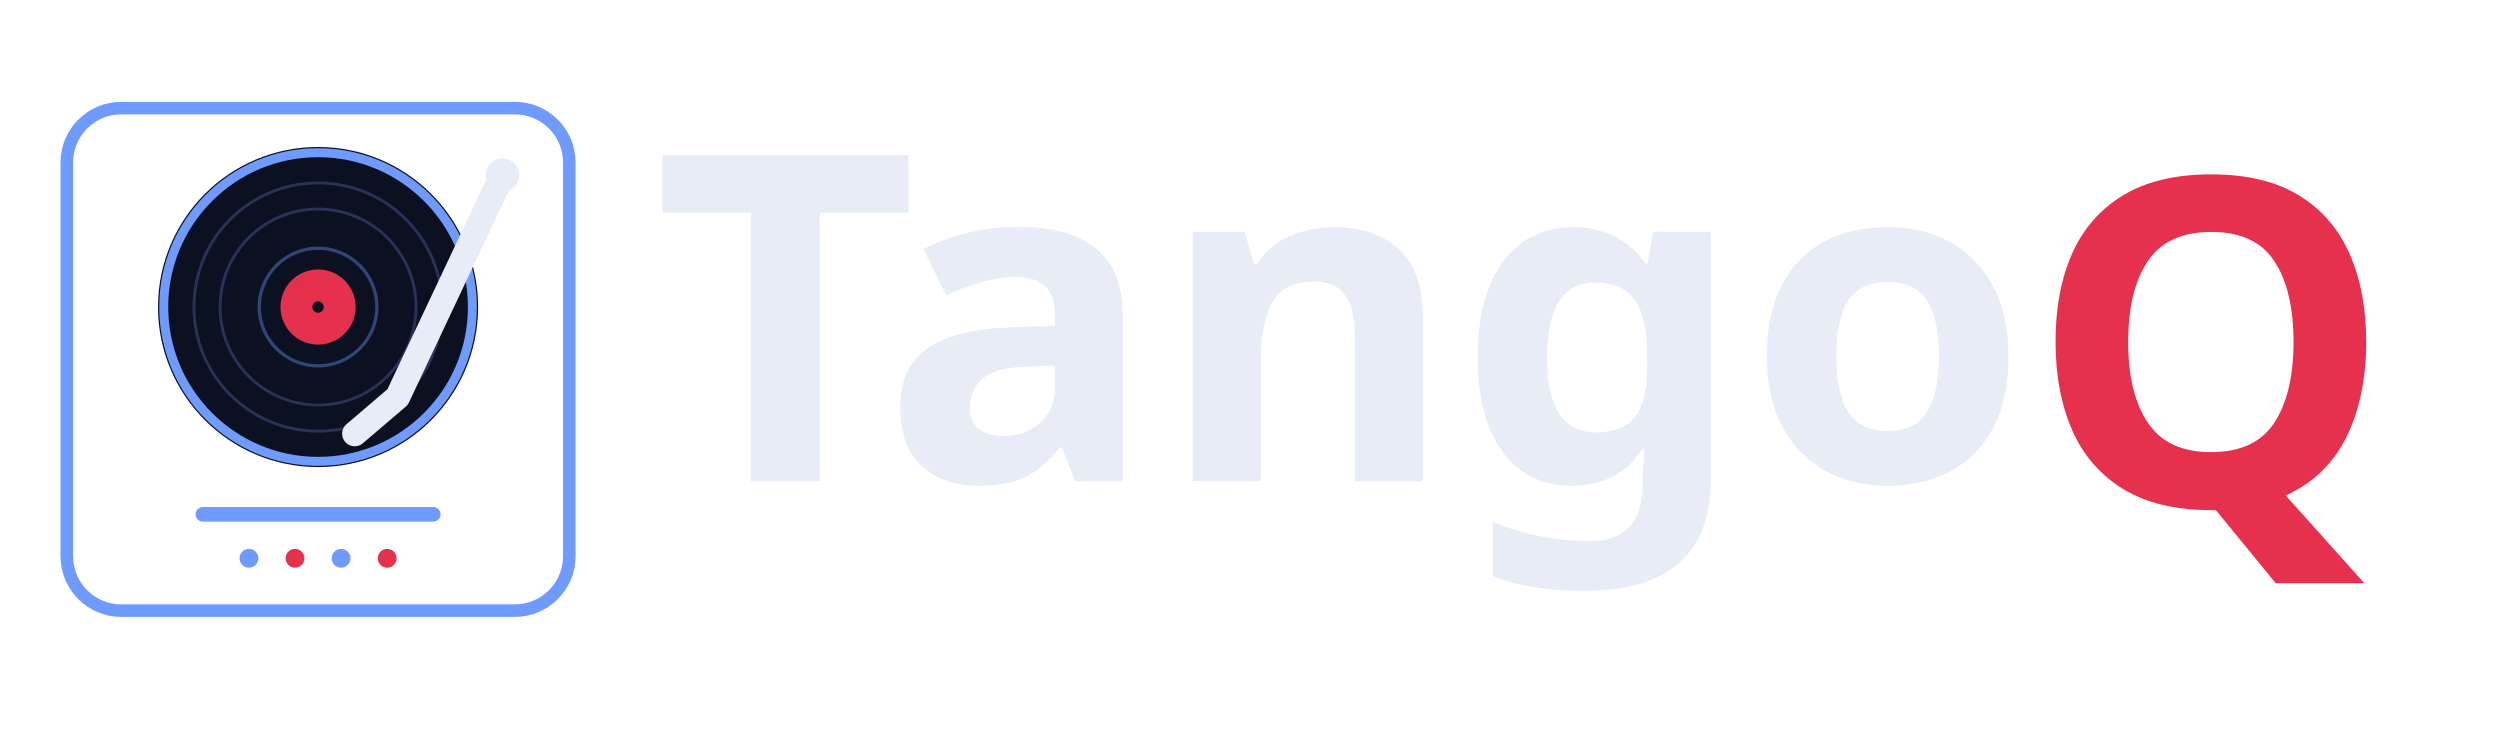
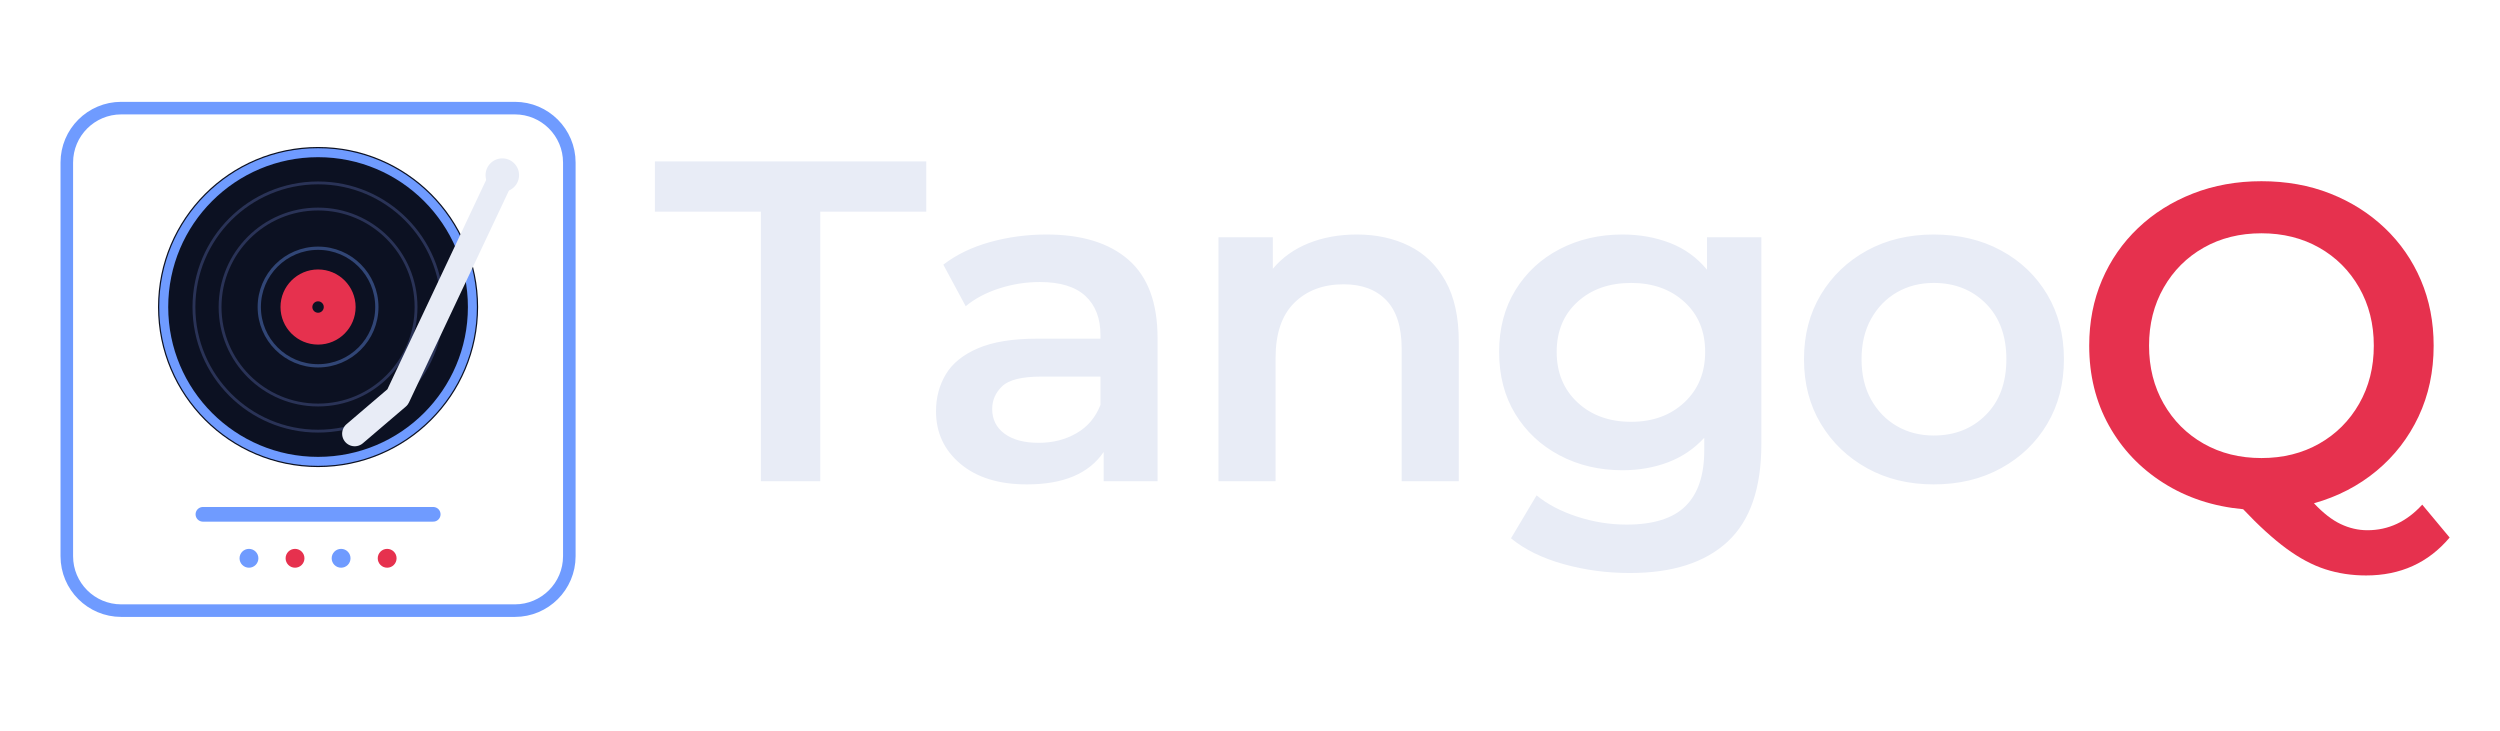
- <svg xmlns="http://www.w3.org/2000/svg" viewBox="0 0 820 240" width="236" height="69" role="img" aria-label="TangoQ" color="#e8ecf6">
+ <svg xmlns="http://www.w3.org/2000/svg" viewBox="0 0 820 240" width="472" height="138" role="img" aria-label="TangoQ">
  <g transform="translate(16 30) scale(0.34375)">
    <g transform="translate(256 206) scale(0.78) translate(-212 -212)">
      <circle cx="212" cy="212" r="196" fill="#0c1122" />
      <circle cx="212" cy="212" r="189" fill="none" stroke="#6f9bff" stroke-width="11" />
      <circle cx="212" cy="212" r="152" fill="none" stroke="#2a3357" stroke-width="3.5" />
      <circle cx="212" cy="212" r="120" fill="none" stroke="#2a3357" stroke-width="3.5" />
      <circle cx="212" cy="212" r="72" fill="none" stroke="#6f9bff" stroke-width="4" opacity="0.38" />
      <circle cx="212" cy="212" r="46" fill="#e6314e" />
      <circle cx="212" cy="212" r="7" fill="#0c1122" />
    </g>
    <rect x="16" y="16" width="480" height="480" rx="52" fill="none" stroke="#6f9bff" stroke-width="12" />
    <circle cx="432" cy="80" r="16" fill="#e8ecf6" />
    <polyline points="432,80 332,292 291,327" fill="none" stroke="#e8ecf6" stroke-width="24" stroke-linecap="round" stroke-linejoin="round" />
    <line x1="146" y1="404" x2="366" y2="404" stroke="#6f9bff" stroke-width="14" stroke-linecap="round" />
    <circle cx="190" cy="446" r="9" fill="#6f9bff" />
    <circle cx="234" cy="446" r="9" fill="#e6314e" />
    <circle cx="278" cy="446" r="9" fill="#6f9bff" />
    <circle cx="322" cy="446" r="9" fill="#e6314e" />
  </g>
-   <text x="214" y="158" font-family="'Montserrat','Segoe UI',sans-serif" font-weight="600" font-size="150" fill="#e8ecf6">Tango<tspan fill="#e6314e" dy="8">Q</tspan>
-   </text>
+   <path fill="#e8ecf6" d="M249.4 158.0V69.5H214.6V53.0H303.7V69.5H268.9V158.0Z M361.95 158.0V148.4Q354.75 159.05 336.75 159.05Q322.95 159.05 314.925 152.3Q306.9 145.55 306.9 135.05Q306.9 128.3 310.125 122.9Q313.35 117.5 320.7 114.35Q328.05 111.2 340.2 111.2H360.9V110.0Q360.9 101.75 355.95 97.175Q351.0 92.6 340.95 92.6Q334.2 92.6 327.675 94.7Q321.15 96.8 316.65 100.55L309.3 86.9Q315.75 81.95 324.675 79.475Q333.6 77.0 343.2 77.0Q360.6 77.0 370.125 85.325Q379.65 93.65 379.65 111.05V158.0ZM360.9 132.95V123.65H341.55Q331.95 123.65 328.65 126.8Q325.35 129.95 325.35 134.3Q325.35 139.4 329.4 142.4Q333.45 145.4 340.65 145.4Q347.55 145.4 353.025 142.25Q358.5 139.1 360.9 132.95Z M399.65 158.0V77.9H417.5V88.25Q422.15 82.7 429.275 79.85Q436.4 77.0 445.1 77.0Q454.7 77.0 462.275 80.75Q469.85 84.5 474.2 92.3Q478.55 100.1 478.55 112.1V158.0H459.8V114.5Q459.8 103.85 454.775 98.6Q449.75 93.35 440.75 93.35Q430.7 93.35 424.55 99.425Q418.4 105.5 418.4 117.5V158.0Z M534.7 188.15Q523.45 188.15 512.95 185.225Q502.45 182.3 495.7 176.75L504.1 162.65Q509.35 167.0 517.375 169.625Q525.4 172.25 533.65 172.25Q546.85 172.25 553.0 166.175Q559.15 160.1 559.15 147.95V143.75Q554.2 149.15 547.3 151.775Q540.4 154.4 532.3 154.4Q520.9 154.4 511.675 149.525Q502.45 144.65 497.125 135.95Q491.8 127.25 491.8 115.55Q491.8 104.0 497.125 95.3Q502.45 86.6 511.675 81.8Q520.9 77.0 532.3 77.0Q540.7 77.0 547.9 79.775Q555.1 82.55 560.05 88.55V77.9H577.9V145.85Q577.9 167.6 566.8 177.875Q555.7 188.15 534.7 188.15ZM535.15 138.5Q545.8 138.5 552.625 132.125Q559.45 125.75 559.45 115.55Q559.45 105.35 552.625 99.125Q545.8 92.9 535.15 92.9Q524.35 92.9 517.525 99.125Q510.7 105.35 510.7 115.55Q510.7 125.75 517.525 132.125Q524.35 138.5 535.15 138.5Z M634.5 159.05Q622.2 159.05 612.6 153.725Q603.0 148.4 597.45 139.175Q591.9 129.95 591.9 117.95Q591.9 105.95 597.45 96.725Q603.0 87.5 612.6 82.25Q622.2 77.0 634.5 77.0Q646.95 77.0 656.625 82.25Q666.3 87.5 671.775 96.725Q677.25 105.95 677.25 117.95Q677.25 129.95 671.775 139.175Q666.3 148.4 656.625 153.725Q646.95 159.05 634.5 159.05ZM634.5 143.0Q644.85 143.0 651.6 136.25Q658.35 129.5 658.35 117.95Q658.35 106.4 651.6 99.65Q644.85 92.9 634.5 92.9Q627.75 92.9 622.425 95.975Q617.1 99.05 613.95 104.675Q610.8 110.3 610.8 117.95Q610.8 125.6 613.95 131.225Q617.1 136.85 622.425 139.925Q627.75 143.0 634.5 143.0Z" />
+   <path fill="#e6314e" d="M776.45 188.95Q769.4 188.95 763.1 186.925Q756.8 184.9 750.275 180.1Q743.75 175.3 736.1 167.2Q721.4 165.85 709.925 158.575Q698.45 151.3 692.0 139.675Q685.55 128.05 685.55 113.5Q685.55 101.8 689.75 91.975Q693.95 82.15 701.6 74.875Q709.25 67.6 719.6 63.55Q729.95 59.5 742.1 59.5Q754.4 59.5 764.675 63.55Q774.95 67.6 782.6 74.875Q790.25 82.15 794.45 91.975Q798.65 101.8 798.65 113.5Q798.65 126.25 793.7 136.75Q788.75 147.25 779.9 154.6Q771.05 161.95 759.35 165.25Q763.85 170.05 768.125 172.075Q772.4 174.1 776.9 174.1Q787.25 174.1 794.9 165.7L803.9 176.5Q793.4 188.95 776.45 188.95ZM742.1 150.4Q752.75 150.4 761.075 145.675Q769.4 140.95 774.2 132.55Q779.0 124.15 779.0 113.5Q779.0 102.85 774.2 94.45Q769.4 86.05 761.075 81.325Q752.75 76.6 742.1 76.6Q731.45 76.6 723.125 81.325Q714.8 86.05 710.0 94.45Q705.2 102.85 705.2 113.5Q705.2 124.15 710.0 132.55Q714.8 140.95 723.125 145.675Q731.45 150.4 742.1 150.4Z" />
</svg>
